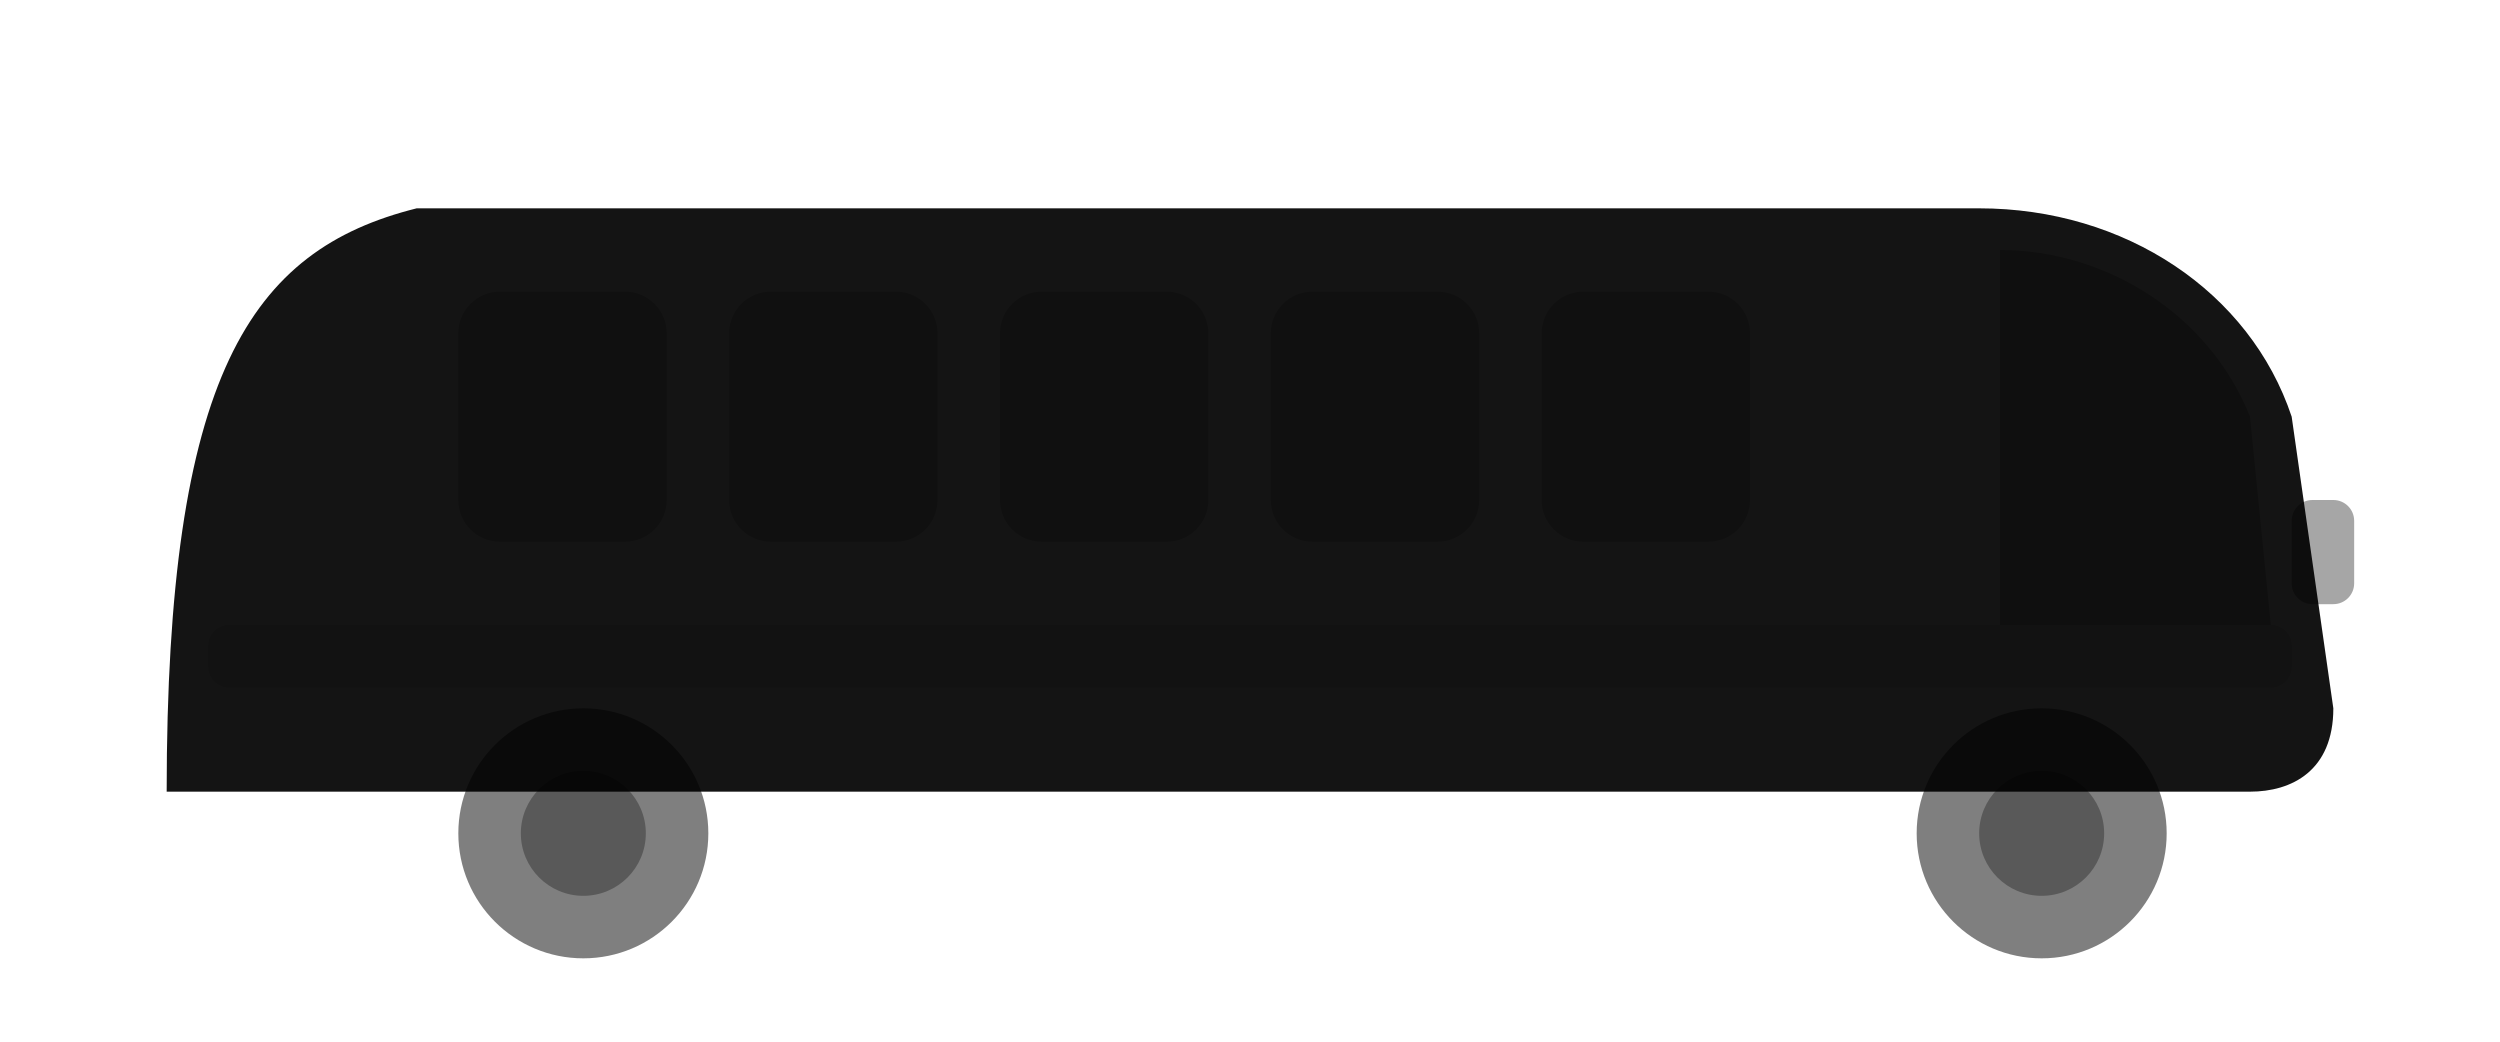
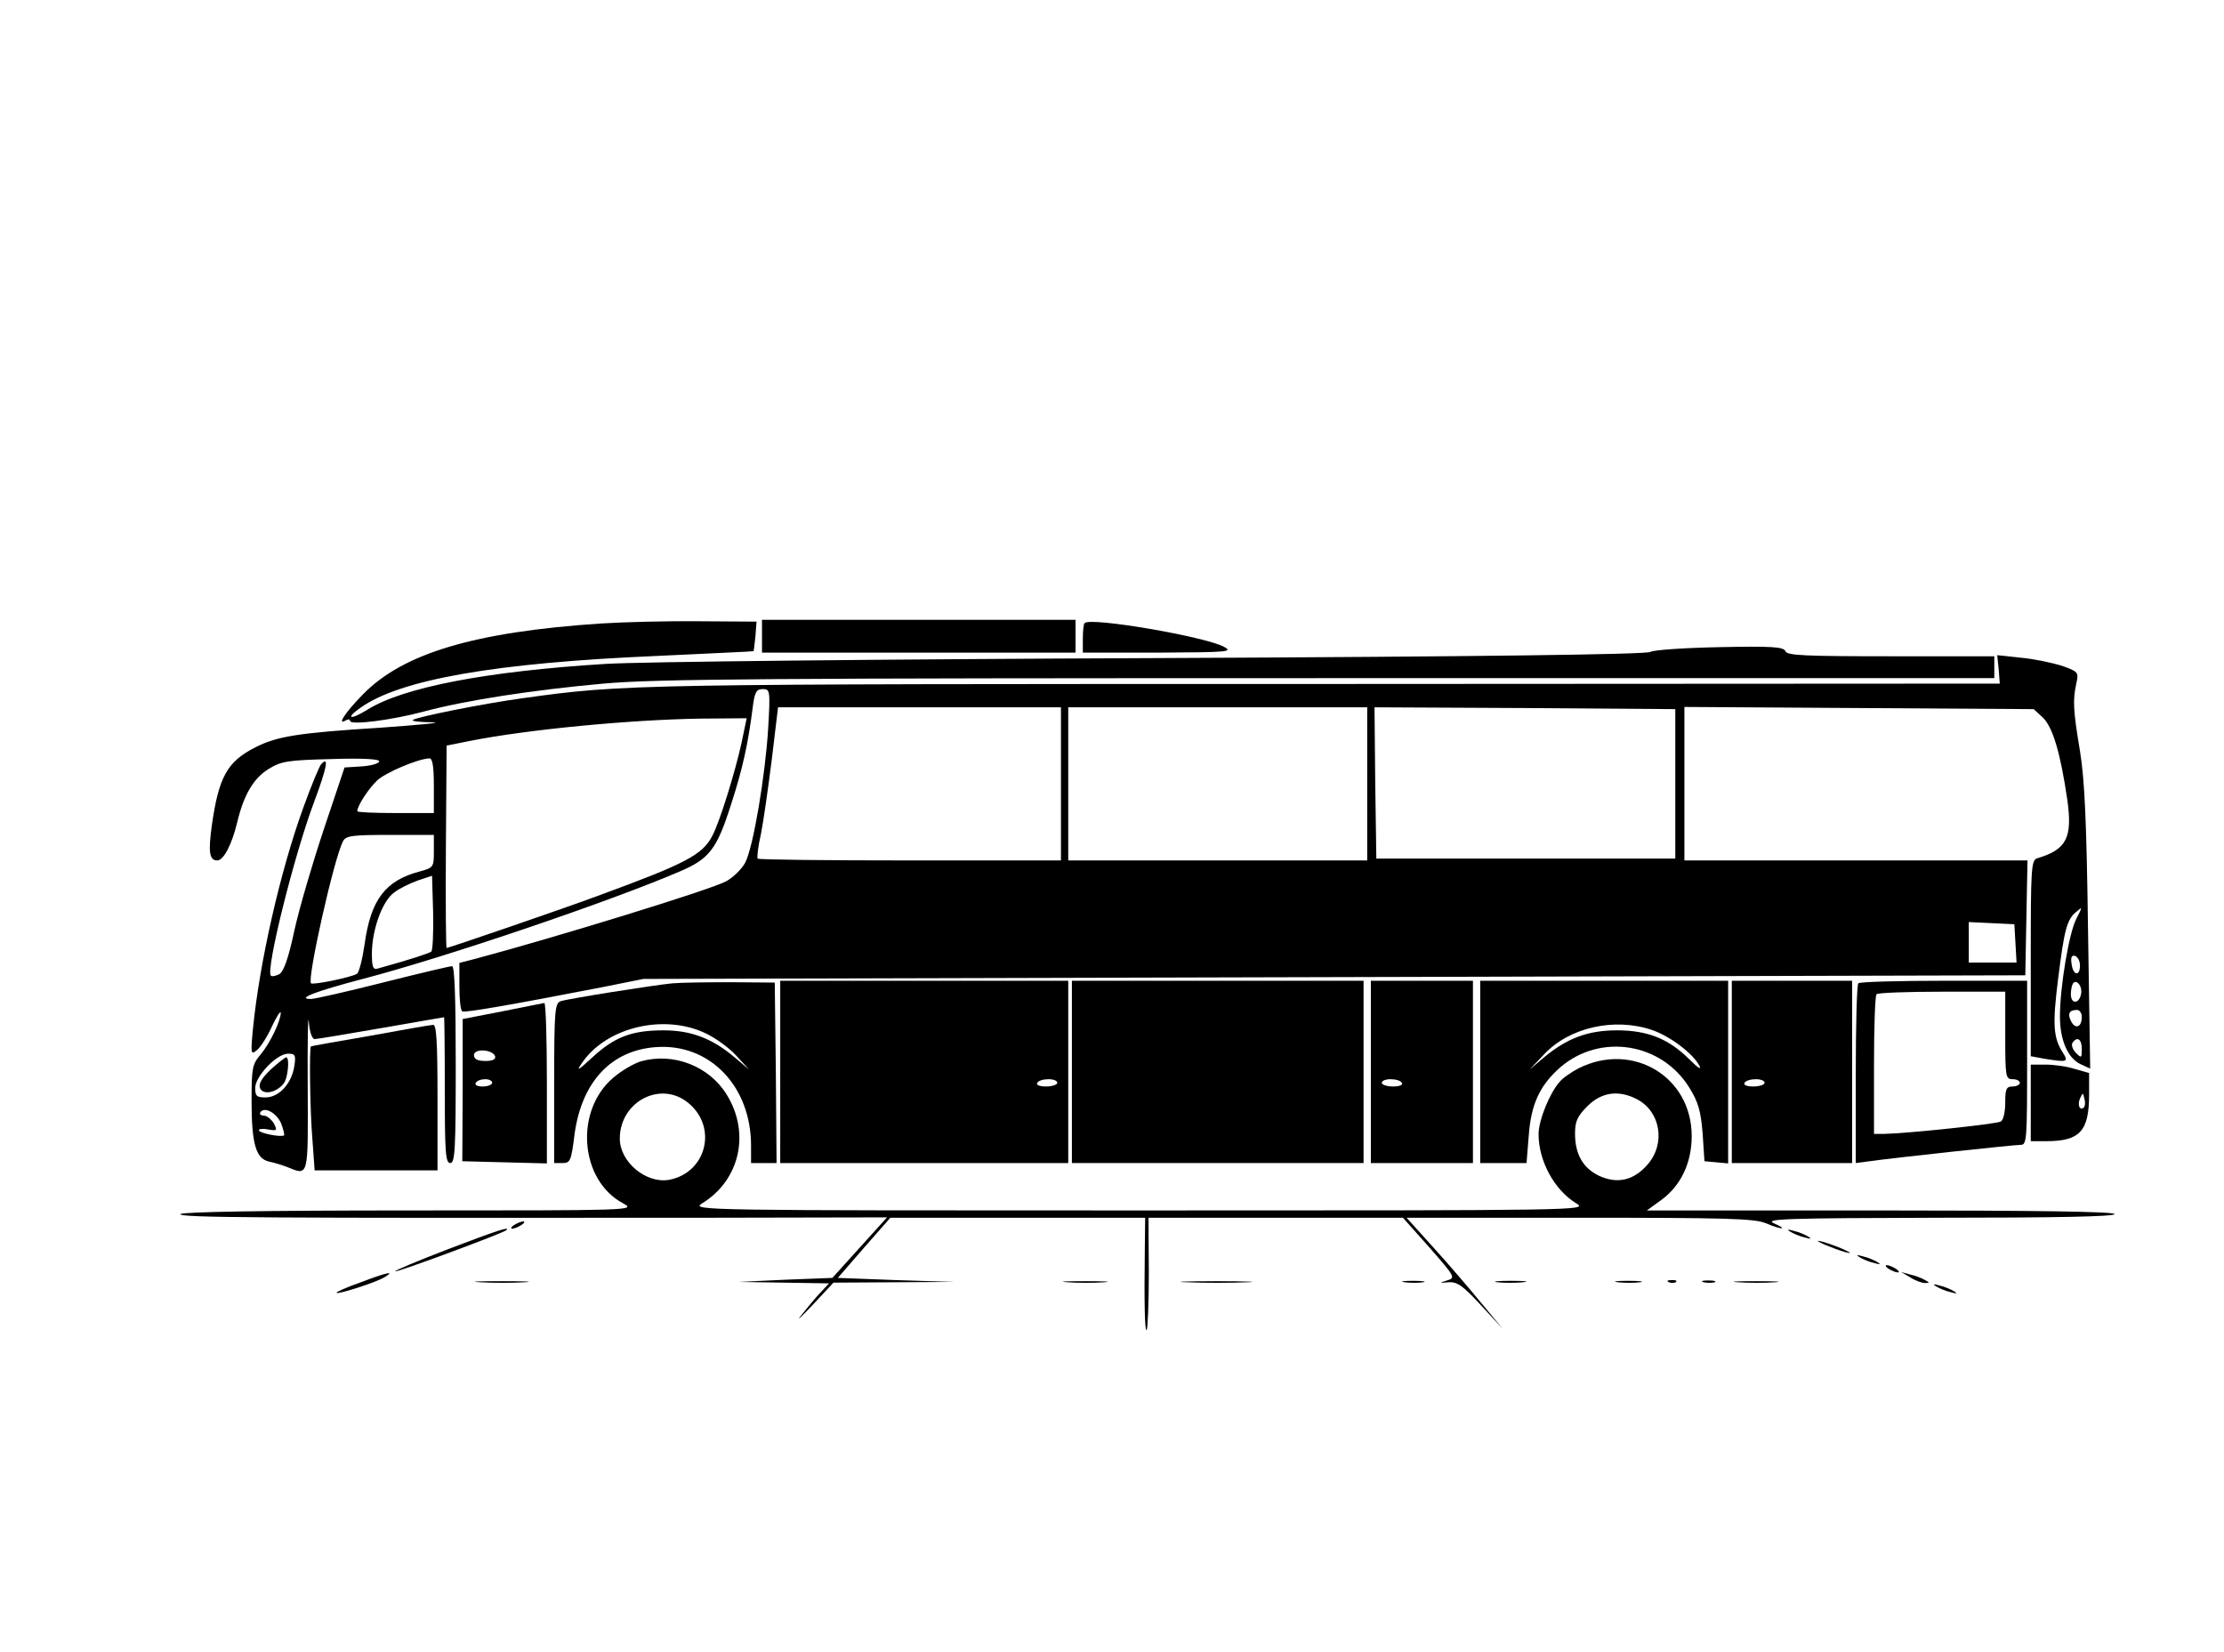
- <svg xmlns="http://www.w3.org/2000/svg" viewBox="0 0 120 50" fill="currentColor">
-   <path d="M8 38 C8 18, 12 12, 20 10 L95 10 C102 10, 108 14, 110 20 L112 34 C112 37, 110 38, 108 38 Z" opacity="0.92" />
-   <path d="M96 12 C101 12, 106 15, 108 20 L109 30 L96 30 Z" fill="currentColor" opacity="0.25" />
-   <rect x="22" y="14" width="10" height="12" rx="2" fill="currentColor" opacity="0.2" />
-   <rect x="35" y="14" width="10" height="12" rx="2" fill="currentColor" opacity="0.2" />
-   <rect x="48" y="14" width="10" height="12" rx="2" fill="currentColor" opacity="0.2" />
-   <rect x="61" y="14" width="10" height="12" rx="2" fill="currentColor" opacity="0.2" />
-   <rect x="74" y="14" width="10" height="12" rx="2" fill="currentColor" opacity="0.2" />
-   <rect x="10" y="30" width="100" height="3" rx="1" fill="currentColor" opacity="0.12" />
-   <circle cx="28" cy="40" r="6" fill="currentColor" opacity="0.5" />
-   <circle cx="28" cy="40" r="3" fill="currentColor" opacity="0.3" />
-   <circle cx="98" cy="40" r="6" fill="currentColor" opacity="0.5" />
-   <circle cx="98" cy="40" r="3" fill="currentColor" opacity="0.3" />
-   <rect x="110" y="24" width="3" height="5" rx="1" fill="currentColor" opacity="0.35" />
+ <svg xmlns="http://www.w3.org/2000/svg" version="1.0" width="610pt" height="453pt" viewBox="0 0 610 453" preserveAspectRatio="xMidYMid meet">
+   <g transform="translate(0,453) scale(0.1,-0.1)" fill="currentColor" stroke="none">
+     <path d="M1650 2820 c-349 -23 -545 -82 -655 -195 -49 -50 -73 -87 -45 -70 6 3 10 2 10 -2 0 -13 115 2 201 25 114 31 304 60 494 77 143 13 461 15 1993 15 l1822 0 0 30 0 30 -284 0 c-235 0 -285 2 -289 14 -5 12 -38 14 -182 11 -100 -2 -181 -8 -188 -13 -8 -7 -463 -13 -1357 -17 -740 -3 -1419 -10 -1510 -16 -324 -20 -555 -64 -653 -126 -47 -29 -61 -24 -18 6 108 77 368 123 815 142 143 7 262 12 263 13 0 0 3 19 5 41 l3 40 -155 1 c-85 1 -207 -2 -270 -6z" />
+     <path d="M2090 2785 l0 -45 430 0 430 0 0 45 0 45 -430 0 -430 0 0 -45z" />
+     <path d="M2975 2821 c-3 -2 -5 -22 -5 -43 l0 -38 208 0 c191 1 205 2 179 16 -52 28 -366 82 -382 65z" />
+     <path d="M5482 2694 l3 -39 -1850 -1 c-1898 0 -1922 0 -2201 -39 -110 -15 -294 -52 -302 -60 -3 -3 21 -6 54 -6 32 -1 -32 -7 -144 -15 -221 -14 -282 -23 -342 -54 -77 -39 -100 -81 -119 -214 -10 -73 -7 -96 15 -96 17 0 40 43 55 106 18 75 45 120 86 145 34 21 52 24 170 27 88 3 133 0 133 -6 0 -6 -21 -12 -47 -14 l-48 -3 -57 -170 c-31 -93 -68 -219 -81 -279 -16 -75 -29 -111 -41 -118 -10 -5 -20 -7 -23 -4 -15 15 64 331 118 475 36 96 42 129 20 105 -5 -5 -27 -58 -49 -119 -63 -173 -120 -424 -138 -605 -7 -72 -6 -74 11 -60 10 8 29 38 41 65 13 28 24 44 24 37 0 -22 -29 -83 -55 -114 -23 -27 -25 -37 -25 -127 0 -119 12 -159 48 -167 15 -3 37 -10 50 -15 59 -24 57 -30 56 218 -1 126 1 207 3 181 2 -28 9 -48 16 -48 7 0 89 14 182 30 94 16 171 30 173 30 1 0 2 -90 2 -200 0 -171 2 -200 15 -200 13 0 15 37 15 270 0 180 -3 270 -10 270 -6 0 -91 -20 -190 -45 -99 -25 -187 -45 -197 -45 -42 0 12 21 142 55 226 59 680 213 870 295 80 34 101 61 139 180 33 101 48 170 61 273 5 39 10 47 27 47 20 0 21 -3 15 -107 -8 -131 -41 -327 -63 -369 -9 -17 -32 -40 -52 -51 -41 -23 -475 -156 -689 -213 l-43 -11 0 -64 c0 -35 3 -66 8 -69 7 -4 124 16 382 66 l115 23 1895 5 1895 5 3 158 3 157 -471 0 -470 0 0 210 0 211 479 -3 479 -3 25 -23 c27 -26 48 -95 67 -224 15 -105 -1 -138 -82 -162 -17 -5 -18 -27 -18 -274 l0 -269 38 -7 c63 -10 66 -9 50 17 -26 40 -29 76 -13 202 17 136 24 164 51 185 16 14 16 13 -1 -20 -20 -38 -45 -187 -45 -268 0 -65 22 -115 57 -131 l26 -12 -6 383 c-4 292 -9 408 -22 488 -19 114 -20 139 -10 186 7 30 5 32 -40 48 -26 8 -77 19 -112 22 l-65 7 4 -39z m-2572 -314 l0 -210 -413 0 c-228 0 -416 2 -419 5 -2 3 1 33 9 67 7 35 20 127 30 206 l17 142 388 0 388 0 0 -210z m840 0 l0 -210 -410 0 -410 0 0 210 0 210 410 0 410 0 0 -210z m845 0 l0 -205 -410 0 -410 0 -3 208 -2 207 412 -2 413 -3 0 -205z m-2561 113 c-17 -78 -59 -215 -80 -255 -27 -53 -74 -77 -314 -165 -91 -34 -409 -143 -415 -143 -2 0 -3 125 -2 278 l2 277 60 12 c159 32 443 59 636 62 l127 1 -14 -67z m-844 -118 l0 -75 -105 0 c-58 0 -105 2 -105 5 0 15 31 62 54 84 23 22 113 60 144 61 8 0 12 -21 12 -75z m0 -180 c0 -43 -1 -45 -38 -55 -95 -25 -135 -77 -152 -200 -6 -41 -15 -77 -21 -81 -17 -10 -120 -31 -126 -26 -11 12 63 343 88 390 8 15 26 17 129 17 l120 0 0 -45z m-7 -275 c-7 -5 -55 -21 -145 -46 -15 -5 -18 2 -18 43 1 65 29 142 61 165 14 11 43 25 65 33 l39 13 3 -101 c1 -55 -1 -103 -5 -107z m4345 23 l3 -53 -65 0 -66 0 0 55 0 56 63 -3 62 -3 3 -52z m177 -61 c0 -31 -19 -28 -23 4 -3 18 0 25 10 22 7 -3 13 -14 13 -26z m3 -78 c-5 -28 -28 -29 -28 -1 0 13 3 27 7 31 10 10 25 -10 21 -30z m2 -63 c0 -28 -17 -35 -29 -13 -11 21 -6 32 16 32 7 0 13 -9 13 -19z m0 -88 c0 -25 -1 -26 -16 -11 -9 9 -13 21 -10 27 13 20 26 11 26 -16z m-4903 -49 c-8 -47 -42 -84 -79 -84 -24 0 -28 4 -28 26 0 32 59 94 90 94 20 0 22 -4 17 -36z m-36 -155 c6 -16 10 -31 8 -33 -7 -6 -69 6 -69 14 0 4 12 5 26 2 24 -4 25 -3 15 17 -7 11 -19 21 -27 21 -8 0 -13 4 -10 9 11 17 44 -1 57 -30z" />
+     <path d="M743 1597 c-25 -24 -34 -39 -30 -51 8 -20 44 -14 65 12 12 15 17 72 7 72 -3 0 -22 -15 -42 -33z" />
+     <path d="M1845 1833 c-53 -5 -285 -42 -307 -49 -16 -5 -18 -25 -18 -225 l0 -219 23 0 c21 0 24 6 33 80 20 143 100 229 223 238 147 11 261 -107 261 -270 l0 -48 35 0 35 0 -2 248 -3 247 -120 1 c-66 0 -138 -1 -160 -3z m90 -137 c28 -13 66 -41 85 -62 l35 -38 -39 33 c-62 53 -121 75 -196 75 -87 0 -134 -18 -194 -73 -42 -39 -47 -41 -28 -14 67 96 224 133 337 79z" />
+     <path d="M2140 1590 l0 -250 395 0 395 0 0 250 0 250 -395 0 -395 0 0 -250z m760 -30 c0 -5 -14 -10 -31 -10 -17 0 -28 4 -24 10 3 6 17 10 31 10 13 0 24 -4 24 -10z" />
+     <path d="M2940 1590 l0 -250 400 0 400 0 0 250 0 250 -400 0 -400 0 0 -250z" />
+     <path d="M3760 1590 l0 -250 140 0 140 0 0 250 0 250 -140 0 -140 0 0 -250z m85 -30 c4 -6 -7 -10 -24 -10 -17 0 -31 5 -31 10 0 6 11 10 24 10 14 0 28 -4 31 -10z" />
+     <path d="M4060 1590 l0 -250 64 0 63 0 6 74 c6 88 31 140 87 189 110 94 278 67 354 -57 24 -39 31 -63 36 -125 l5 -76 33 -3 32 -3 0 250 0 251 -340 0 -340 0 0 -250z m471 115 c50 -17 113 -65 130 -98 7 -13 -4 -6 -27 17 -57 57 -115 80 -199 80 -80 0 -138 -22 -201 -75 l-39 -33 40 42 c69 74 193 102 296 67z" />
+     <path d="M4750 1590 l0 -250 165 0 165 0 0 250 0 250 -165 0 -165 0 0 -250z m90 -30 c0 -5 -14 -10 -31 -10 -17 0 -28 4 -24 10 3 6 17 10 31 10 13 0 24 -4 24 -10z" />
+     <path d="M5097 1833 c-4 -3 -7 -116 -7 -250 l0 -243 38 5 c62 9 396 45 415 45 16 0 17 17 17 225 l0 225 -228 0 c-126 0 -232 -3 -235 -7z m403 -143 c0 -113 1 -120 20 -120 11 0 20 -4 20 -10 0 -5 -9 -10 -20 -10 -17 0 -20 -7 -20 -44 0 -25 -5 -48 -12 -52 -11 -7 -259 -33 -320 -34 l-28 0 0 188 c0 104 3 192 7 195 3 4 84 7 180 7 l173 0 0 -120z" />
+     <path d="M1377 1756 l-108 -21 0 -195 -1 -195 116 -3 116 -3 0 221 c0 121 -3 219 -7 219 -5 -1 -57 -11 -116 -23z m-19 -123 c2 -9 -7 -13 -27 -13 -21 0 -31 5 -31 16 0 19 51 16 58 -3z m-8 -73 c0 -5 -12 -10 -26 -10 -14 0 -23 4 -19 10 3 6 15 10 26 10 10 0 19 -4 19 -10z" />
+     <path d="M1015 1689 c-88 -15 -161 -28 -162 -29 -5 0 -3 -177 4 -257 l6 -83 168 0 169 0 0 200 c0 154 -3 200 -12 199 -7 0 -85 -14 -173 -30z" />
+     <path d="M1758 1619 c-20 -6 -54 -26 -76 -45 -107 -91 -92 -282 28 -345 34 -19 24 -19 -587 -19 -404 0 -624 -4 -628 -10 -6 -10 215 -11 1449 -10 l489 1 -75 -83 -75 -83 -129 -5 -129 -6 124 -2 125 -2 -30 -32 c-16 -18 -38 -45 -49 -59 -11 -14 5 1 36 34 l55 59 165 1 164 1 -158 5 -159 6 72 83 72 82 350 0 349 0 -1 -87 c-2 -149 0 -227 5 -221 3 3 6 74 6 157 l-1 151 349 0 349 0 73 -82 c70 -80 72 -83 48 -90 -22 -7 -22 -7 4 -5 24 2 40 -10 89 -63 l60 -65 -59 71 c-32 39 -91 108 -132 153 l-73 81 475 0 c399 0 480 -2 510 -15 45 -19 63 -18 22 0 -26 12 35 14 453 15 314 0 482 3 482 10 0 7 -221 10 -642 10 l-641 0 40 29 c53 39 83 101 83 175 0 163 -162 260 -310 186 -19 -10 -43 -26 -52 -37 -27 -30 -58 -105 -58 -144 0 -73 43 -153 104 -190 31 -19 16 -19 -1199 -19 -1202 0 -1229 0 -1200 19 104 63 134 193 68 299 -48 78 -146 116 -235 91z m131 -115 c80 -67 48 -191 -54 -210 -63 -11 -135 49 -135 113 0 102 113 161 189 97z m2601 11 c65 -34 79 -122 29 -179 -38 -44 -83 -54 -133 -31 -44 21 -66 59 -66 116 0 33 6 47 34 75 39 39 86 45 136 19z" />
+     <path d="M5570 1505 l0 -105 43 0 c92 0 117 28 117 128 l0 59 -39 11 c-21 7 -57 12 -80 12 l-41 0 0 -105z m146 -12 c-11 -11 -19 6 -11 24 8 17 8 17 12 0 3 -10 2 -21 -1 -24z" />
+     <path d="M1410 1170 c-8 -5 -10 -10 -5 -10 6 0 17 5 25 10 8 5 11 10 5 10 -5 0 -17 -5 -25 -10z" />
+     <path d="M1227 1103 c-81 -31 -145 -58 -143 -60 3 -4 297 105 305 113 11 11 -26 -1 -162 -53z" />
+     <path d="M4910 1152 c8 -5 26 -13 40 -16 17 -5 20 -4 10 2 -8 5 -26 13 -40 16 -17 5 -20 4 -10 -2z" />
+     <path d="M5005 1116 c17 -7 41 -16 55 -20 20 -5 19 -3 -5 8 -16 7 -41 16 -55 20 -20 5 -19 3 5 -8z" />
+     <path d="M5100 1082 c8 -5 26 -13 40 -16 17 -5 20 -4 10 2 -8 5 -26 13 -40 16 -17 5 -20 4 -10 -2z" />
+     <path d="M5180 1050 c8 -5 20 -10 25 -10 6 0 3 5 -5 10 -8 5 -19 10 -25 10 -5 0 -3 -5 5 -10z" />
+     <path d="M987 1012 c-37 -13 -66 -26 -64 -28 4 -5 109 29 132 43 30 18 8 14 -68 -15z" />
+     <path d="M5240 1026 c14 -9 32 -15 40 -15 13 0 13 1 0 8 -8 5 -26 12 -40 15 l-25 7 25 -15z" />
+     <path d="M1318 1013 c34 -2 88 -2 120 0 31 2 3 3 -63 3 -66 0 -92 -1 -57 -3z" />
+     <path d="M2928 1013 c29 -2 74 -2 100 0 26 2 2 3 -53 3 -55 0 -76 -1 -47 -3z" />
+     <path d="M3258 1013 c46 -2 118 -2 160 0 42 1 5 3 -83 3 -88 0 -123 -2 -77 -3z" />
+     <path d="M3853 1013 c15 -2 37 -2 50 0 12 2 0 4 -28 4 -27 0 -38 -2 -22 -4z" />
+     <path d="M4107 1013 c18 -2 50 -2 70 0 21 2 7 4 -32 4 -38 0 -55 -2 -38 -4z" />
+     <path d="M4438 1013 c18 -2 45 -2 60 0 15 2 0 4 -33 4 -33 0 -45 -2 -27 -4z" />
+     <path d="M4578 1013 c7 -3 16 -2 19 1 4 3 -2 6 -13 5 -11 0 -14 -3 -6 -6z" />
+     <path d="M4673 1013 c9 -2 23 -2 30 0 6 3 -1 5 -18 5 -16 0 -22 -2 -12 -5z" />
+     <path d="M4768 1013 c29 -2 74 -2 100 0 26 2 2 3 -53 3 -55 0 -76 -1 -47 -3z" />
+     <path d="M5310 1002 c8 -5 26 -13 40 -16 17 -5 20 -4 10 2 -8 5 -26 13 -40 16 -17 5 -20 4 -10 -2z" />
+   </g>
</svg>
